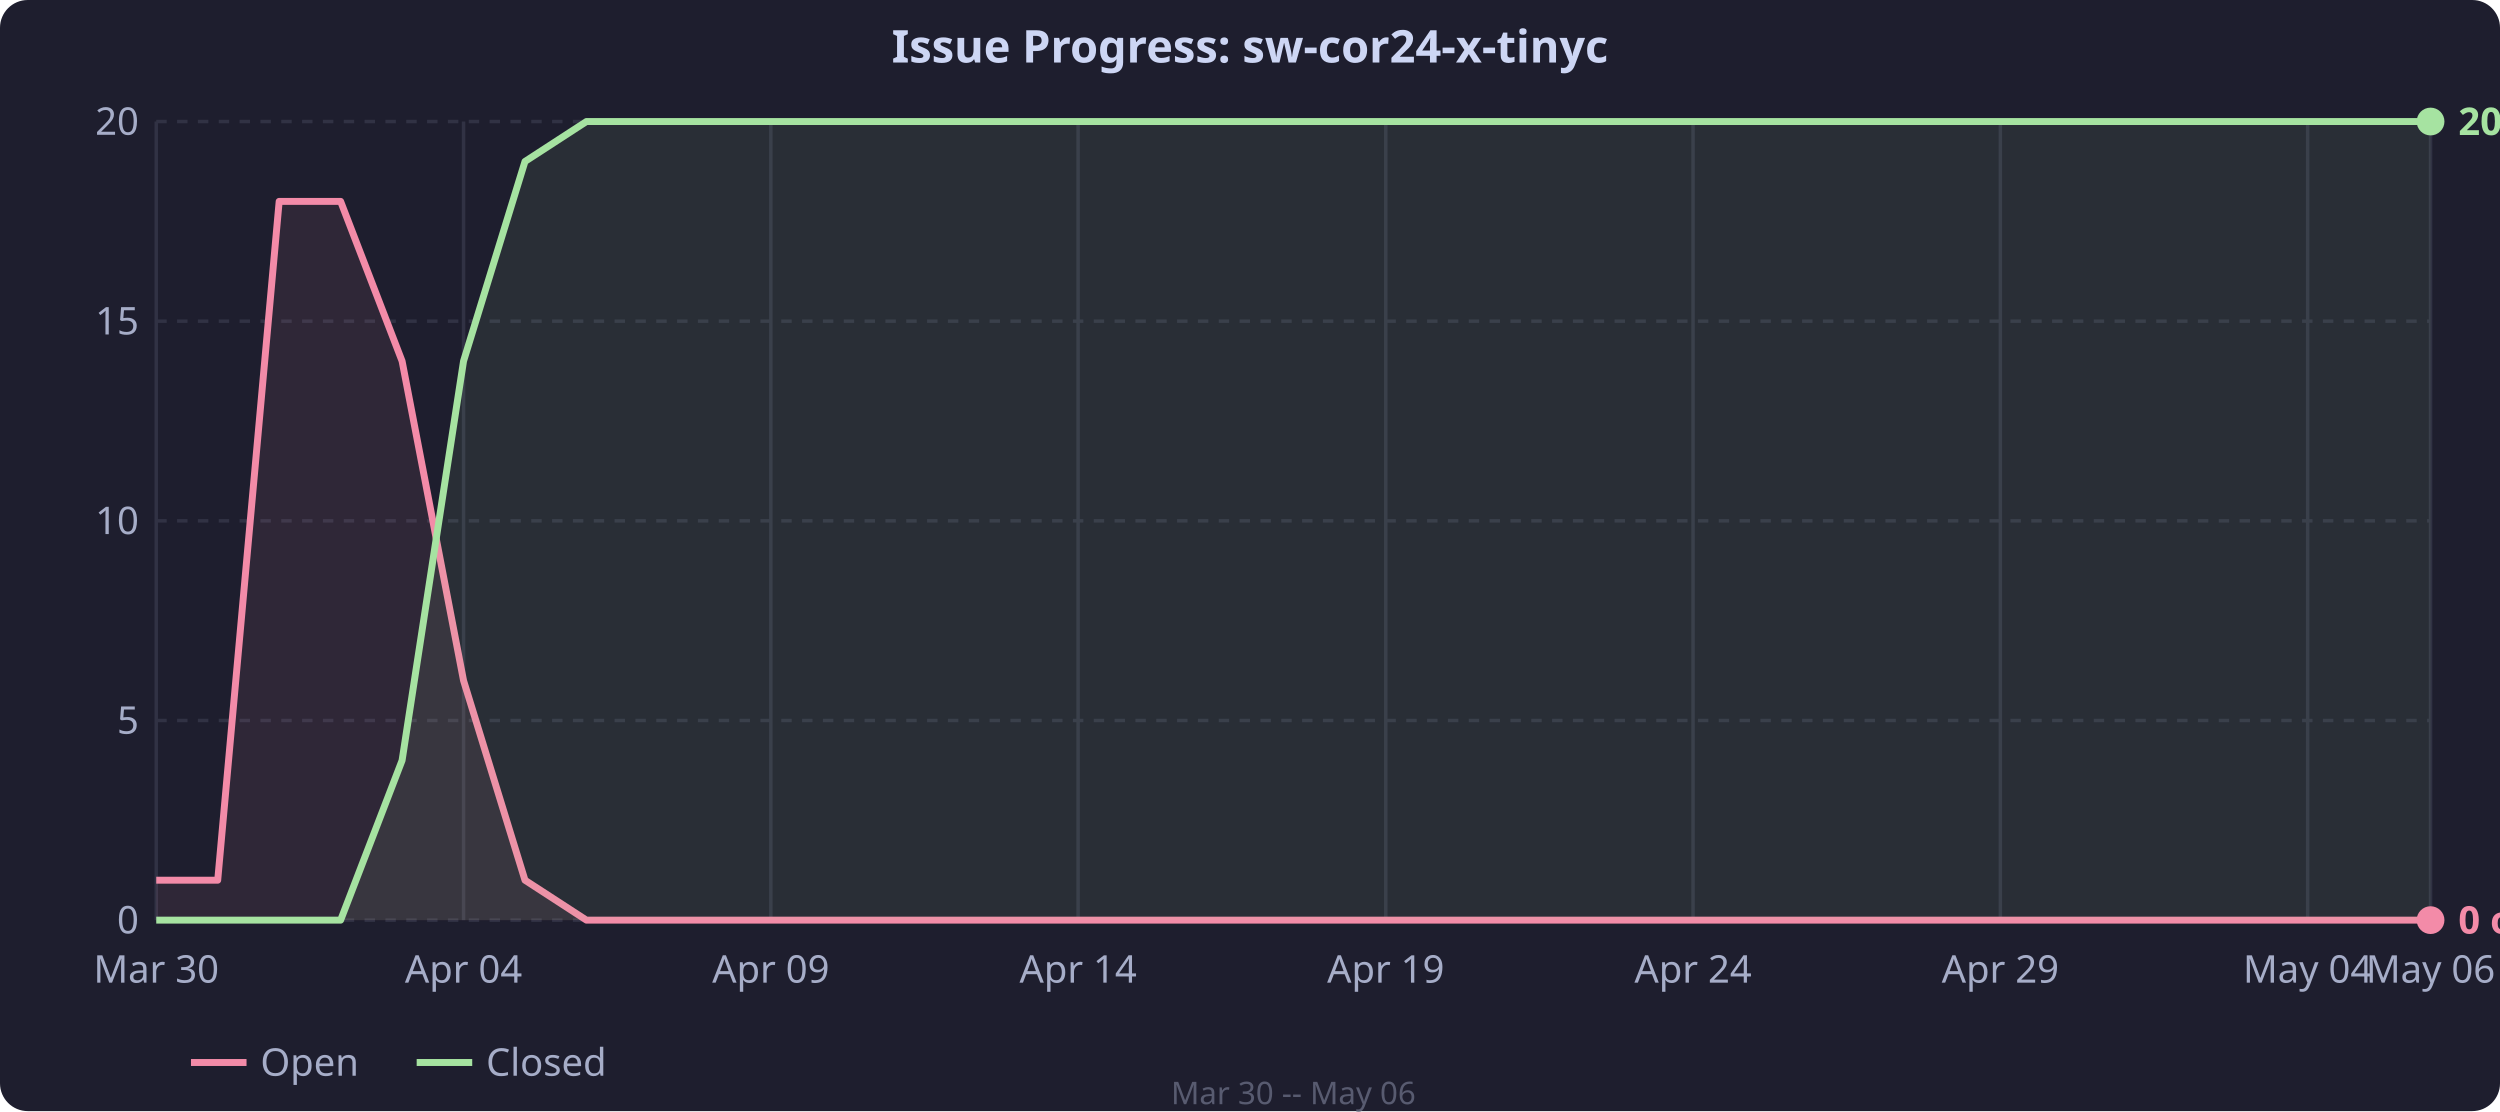
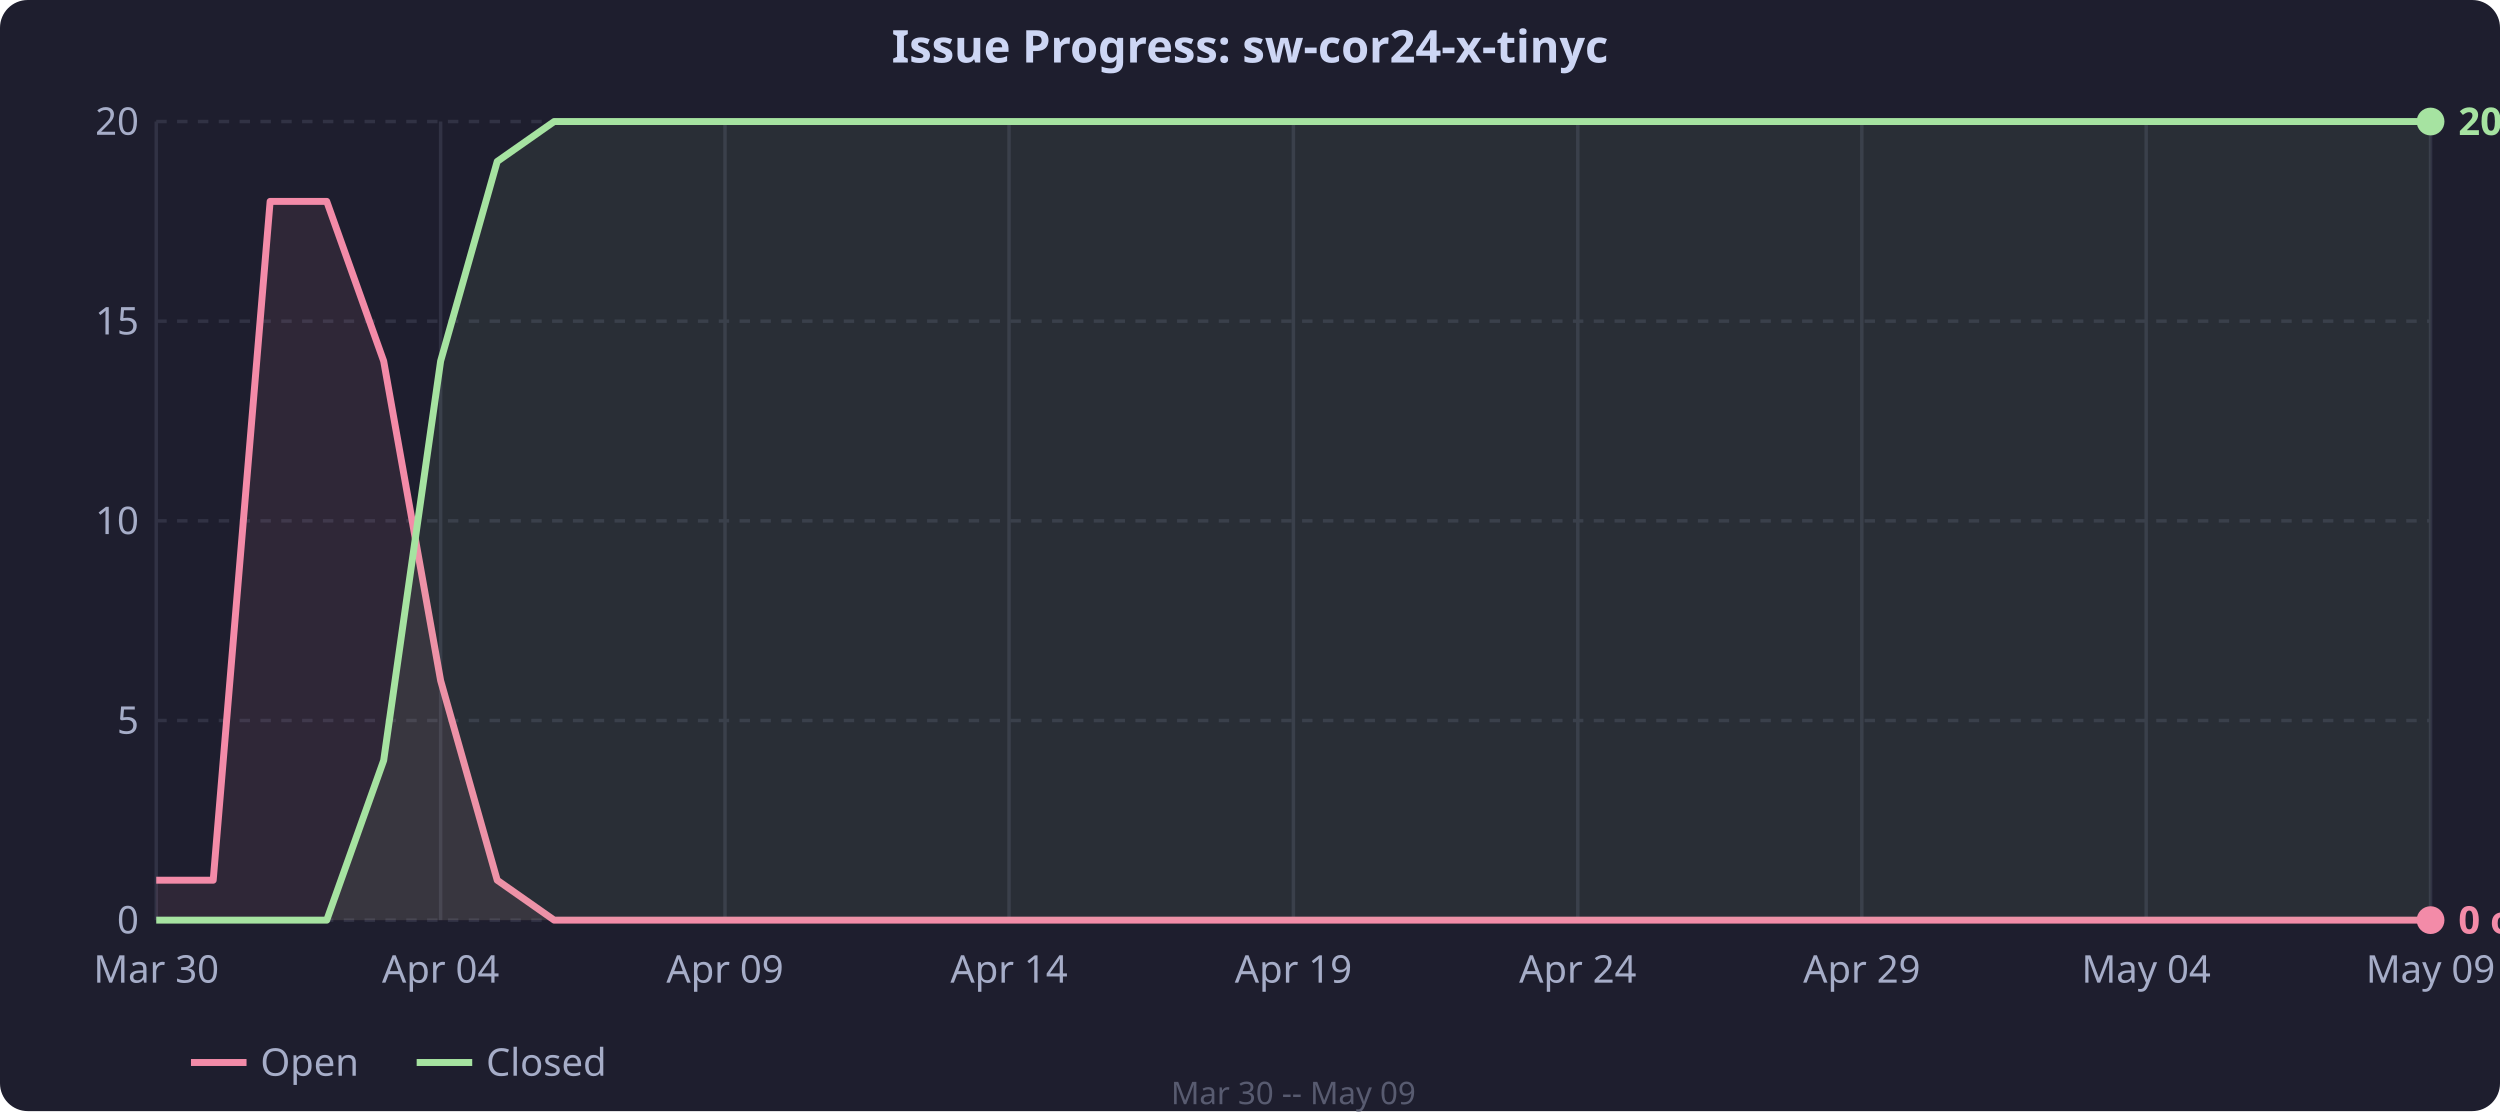
<svg xmlns="http://www.w3.org/2000/svg" viewBox="0 0 720 320" style="font-family: system-ui, sans-serif; font-size: 11px; color: #cdd6f4;">
  <rect width="720" height="320" fill="#1e1e2e" rx="8" />
  <line x1="45" y1="265.0" x2="700" y2="265.0" stroke="#313244" stroke-dasharray="3,3" />
  <text x="40" y="265.0" fill="#a6adc8" text-anchor="end" dominant-baseline="middle">0</text>
  <line x1="45" y1="207.5" x2="700" y2="207.5" stroke="#313244" stroke-dasharray="3,3" />
  <text x="40" y="207.5" fill="#a6adc8" text-anchor="end" dominant-baseline="middle">5</text>
  <line x1="45" y1="150.0" x2="700" y2="150.0" stroke="#313244" stroke-dasharray="3,3" />
  <text x="40" y="150.0" fill="#a6adc8" text-anchor="end" dominant-baseline="middle">10</text>
  <line x1="45" y1="92.5" x2="700" y2="92.5" stroke="#313244" stroke-dasharray="3,3" />
  <text x="40" y="92.5" fill="#a6adc8" text-anchor="end" dominant-baseline="middle">15</text>
  <line x1="45" y1="35.0" x2="700" y2="35.0" stroke="#313244" stroke-dasharray="3,3" />
  <text x="40" y="35.0" fill="#a6adc8" text-anchor="end" dominant-baseline="middle">20</text>
  <text x="45.0" y="283" fill="#a6adc8" text-anchor="middle">Mar 30</text>
  <line x1="45.0" y1="35" x2="45.0" y2="265" stroke="#313244" />
-   <text x="133.5" y="283" fill="#a6adc8" text-anchor="middle">Apr 04</text>
-   <line x1="133.5" y1="35" x2="133.5" y2="265" stroke="#313244" />
-   <text x="222.0" y="283" fill="#a6adc8" text-anchor="middle">Apr 09</text>
-   <line x1="222.0" y1="35" x2="222.0" y2="265" stroke="#313244" />
-   <text x="310.5" y="283" fill="#a6adc8" text-anchor="middle">Apr 14</text>
-   <line x1="310.5" y1="35" x2="310.5" y2="265" stroke="#313244" />
-   <text x="399.1" y="283" fill="#a6adc8" text-anchor="middle">Apr 19</text>
-   <line x1="399.1" y1="35" x2="399.1" y2="265" stroke="#313244" />
-   <text x="487.6" y="283" fill="#a6adc8" text-anchor="middle">Apr 24</text>
-   <line x1="487.6" y1="35" x2="487.6" y2="265" stroke="#313244" />
-   <text x="576.1" y="283" fill="#a6adc8" text-anchor="middle">Apr 29</text>
-   <line x1="576.1" y1="35" x2="576.1" y2="265" stroke="#313244" />
-   <text x="664.6" y="283" fill="#a6adc8" text-anchor="middle">May 04</text>
-   <line x1="664.6" y1="35" x2="664.6" y2="265" stroke="#313244" />
-   <text x="700.0" y="283" fill="#a6adc8" text-anchor="middle">May 06</text>
+   <text x="126.9" y="283" fill="#a6adc8" text-anchor="middle">Apr 04</text>
+   <line x1="126.9" y1="35" x2="126.9" y2="265" stroke="#313244" />
+   <text x="208.8" y="283" fill="#a6adc8" text-anchor="middle">Apr 09</text>
+   <line x1="208.8" y1="35" x2="208.8" y2="265" stroke="#313244" />
+   <text x="290.6" y="283" fill="#a6adc8" text-anchor="middle">Apr 14</text>
+   <line x1="290.6" y1="35" x2="290.6" y2="265" stroke="#313244" />
+   <text x="372.5" y="283" fill="#a6adc8" text-anchor="middle">Apr 19</text>
+   <line x1="372.5" y1="35" x2="372.5" y2="265" stroke="#313244" />
+   <text x="454.4" y="283" fill="#a6adc8" text-anchor="middle">Apr 24</text>
+   <line x1="454.4" y1="35" x2="454.4" y2="265" stroke="#313244" />
+   <text x="536.2" y="283" fill="#a6adc8" text-anchor="middle">Apr 29</text>
+   <line x1="536.2" y1="35" x2="536.2" y2="265" stroke="#313244" />
+   <text x="618.1" y="283" fill="#a6adc8" text-anchor="middle">May 04</text>
+   <line x1="618.1" y1="35" x2="618.1" y2="265" stroke="#313244" />
+   <text x="700.0" y="283" fill="#a6adc8" text-anchor="middle">May 09</text>
  <line x1="700.0" y1="35" x2="700.0" y2="265" stroke="#313244" />
-   <polygon fill="rgba(243,139,168,0.08)" points="45.0,253.5 62.7,253.5 80.4,58.0 98.1,58.0 115.8,104.0 133.5,196.0 151.2,253.5 168.9,265.0 186.6,265.0 204.3,265.0 222.0,265.0 239.7,265.0 257.4,265.0 275.1,265.0 292.8,265.0 310.5,265.0 328.2,265.0 345.9,265.0 363.6,265.0 381.4,265.0 399.1,265.0 416.8,265.0 434.5,265.0 452.2,265.0 469.9,265.0 487.6,265.0 505.3,265.0 523.0,265.0 540.7,265.0 558.4,265.0 576.1,265.0 593.8,265.0 611.5,265.0 629.2,265.0 646.9,265.0 664.6,265.0 682.3,265.0 700.0,265.0 700.0,265.0 45.0,265.0" />
-   <polyline fill="none" stroke="#f38ba8" stroke-width="2" stroke-linejoin="round" points="45.0,253.5 62.7,253.5 80.4,58.0 98.1,58.0 115.8,104.0 133.5,196.0 151.2,253.5 168.9,265.0 186.6,265.0 204.3,265.0 222.0,265.0 239.7,265.0 257.4,265.0 275.1,265.0 292.8,265.0 310.5,265.0 328.2,265.0 345.9,265.0 363.6,265.0 381.4,265.0 399.1,265.0 416.8,265.0 434.5,265.0 452.2,265.0 469.9,265.0 487.6,265.0 505.3,265.0 523.0,265.0 540.7,265.0 558.4,265.0 576.1,265.0 593.8,265.0 611.5,265.0 629.2,265.0 646.9,265.0 664.6,265.0 682.3,265.0 700.0,265.0" />
-   <polygon fill="rgba(166,227,161,0.08)" points="45.0,265.0 62.7,265.0 80.4,265.0 98.1,265.0 115.8,219.0 133.5,104.0 151.2,46.5 168.9,35.0 186.6,35.0 204.3,35.0 222.0,35.0 239.7,35.0 257.4,35.0 275.1,35.0 292.8,35.0 310.5,35.0 328.2,35.0 345.9,35.0 363.6,35.0 381.4,35.0 399.1,35.0 416.8,35.0 434.5,35.0 452.2,35.0 469.9,35.0 487.6,35.0 505.3,35.0 523.0,35.0 540.7,35.0 558.4,35.0 576.1,35.0 593.8,35.0 611.5,35.0 629.2,35.0 646.9,35.0 664.6,35.0 682.3,35.0 700.0,35.0 700.0,265.0 45.0,265.0" />
-   <polyline fill="none" stroke="#a6e3a1" stroke-width="2" stroke-linejoin="round" points="45.0,265.0 62.7,265.0 80.4,265.0 98.1,265.0 115.8,219.0 133.5,104.0 151.2,46.5 168.9,35.0 186.6,35.0 204.3,35.0 222.0,35.0 239.7,35.0 257.4,35.0 275.1,35.0 292.8,35.0 310.5,35.0 328.2,35.0 345.9,35.0 363.6,35.0 381.4,35.0 399.1,35.0 416.8,35.0 434.5,35.0 452.2,35.0 469.9,35.0 487.6,35.0 505.3,35.0 523.0,35.0 540.7,35.0 558.4,35.0 576.1,35.0 593.8,35.0 611.5,35.0 629.2,35.0 646.9,35.0 664.6,35.0 682.3,35.0 700.0,35.0" />
+   <polygon fill="rgba(243,139,168,0.08)" points="45.0,253.5 61.4,253.5 77.8,58.0 94.1,58.0 110.5,104.0 126.9,196.0 143.2,253.5 159.6,265.0 176.0,265.0 192.4,265.0 208.8,265.0 225.1,265.0 241.5,265.0 257.9,265.0 274.2,265.0 290.6,265.0 307.0,265.0 323.4,265.0 339.8,265.0 356.1,265.0 372.5,265.0 388.9,265.0 405.2,265.0 421.6,265.0 438.0,265.0 454.4,265.0 470.8,265.0 487.1,265.0 503.5,265.0 519.9,265.0 536.2,265.0 552.6,265.0 569.0,265.0 585.4,265.0 601.8,265.0 618.1,265.0 634.5,265.0 650.9,265.0 667.2,265.0 683.6,265.0 700.0,265.0 700.0,265.0 45.0,265.0" />
+   <polyline fill="none" stroke="#f38ba8" stroke-width="2" stroke-linejoin="round" points="45.0,253.5 61.4,253.5 77.8,58.0 94.1,58.0 110.5,104.0 126.9,196.0 143.2,253.5 159.6,265.0 176.0,265.0 192.4,265.0 208.8,265.0 225.1,265.0 241.5,265.0 257.9,265.0 274.2,265.0 290.6,265.0 307.0,265.0 323.4,265.0 339.8,265.0 356.1,265.0 372.5,265.0 388.9,265.0 405.2,265.0 421.6,265.0 438.0,265.0 454.4,265.0 470.8,265.0 487.1,265.0 503.5,265.0 519.9,265.0 536.2,265.0 552.6,265.0 569.0,265.0 585.4,265.0 601.8,265.0 618.1,265.0 634.5,265.0 650.9,265.0 667.2,265.0 683.6,265.0 700.0,265.0" />
+   <polygon fill="rgba(166,227,161,0.08)" points="45.0,265.0 61.4,265.0 77.8,265.0 94.1,265.0 110.5,219.0 126.9,104.0 143.2,46.5 159.6,35.0 176.0,35.0 192.4,35.0 208.8,35.0 225.1,35.0 241.5,35.0 257.9,35.0 274.2,35.0 290.6,35.0 307.0,35.0 323.4,35.0 339.8,35.0 356.1,35.0 372.5,35.0 388.9,35.0 405.2,35.0 421.6,35.0 438.0,35.0 454.4,35.0 470.8,35.0 487.1,35.0 503.5,35.0 519.9,35.0 536.2,35.0 552.6,35.0 569.0,35.0 585.4,35.0 601.8,35.0 618.1,35.0 634.5,35.0 650.9,35.0 667.2,35.0 683.6,35.0 700.0,35.0 700.0,265.0 45.0,265.0" />
+   <polyline fill="none" stroke="#a6e3a1" stroke-width="2" stroke-linejoin="round" points="45.0,265.0 61.4,265.0 77.8,265.0 94.1,265.0 110.5,219.0 126.9,104.0 143.2,46.5 159.6,35.0 176.0,35.0 192.4,35.0 208.8,35.0 225.1,35.0 241.5,35.0 257.9,35.0 274.2,35.0 290.6,35.0 307.0,35.0 323.4,35.0 339.8,35.0 356.1,35.0 372.5,35.0 388.9,35.0 405.2,35.0 421.6,35.0 438.0,35.0 454.4,35.0 470.8,35.0 487.1,35.0 503.5,35.0 519.9,35.0 536.2,35.0 552.6,35.0 569.0,35.0 585.4,35.0 601.8,35.0 618.1,35.0 634.5,35.0 650.9,35.0 667.2,35.0 683.6,35.0 700.0,35.0" />
  <circle cx="700.0" cy="265.0" r="4" fill="#f38ba8" />
  <circle cx="700.0" cy="35.0" r="4" fill="#a6e3a1" />
  <text x="708.0" y="265.0" fill="#f38ba8" text-anchor="start" dominant-baseline="middle" font-size="11px" font-weight="600">0 open</text>
  <text x="708.0" y="35.0" fill="#a6e3a1" text-anchor="start" dominant-baseline="middle" font-size="11px" font-weight="600">20 closed</text>
  <text x="360" y="18" fill="#cdd6f4" text-anchor="middle" font-size="13px" font-weight="600">Issue Progress: sw-cor24-x-tinyc</text>
  <line x1="55" y1="306" x2="71" y2="306" stroke="#f38ba8" stroke-width="2" />
  <text x="75" y="306" fill="#a6adc8" dominant-baseline="middle">Open</text>
  <line x1="120" y1="306" x2="136" y2="306" stroke="#a6e3a1" stroke-width="2" />
  <text x="140" y="306" fill="#a6adc8" dominant-baseline="middle">Closed</text>
-   <text x="372.5" y="318" fill="#585b70" text-anchor="middle" font-size="9px">Mar 30 -- May 06</text>
+   <text x="372.5" y="318" fill="#585b70" text-anchor="middle" font-size="9px">Mar 30 -- May 09</text>
</svg>
